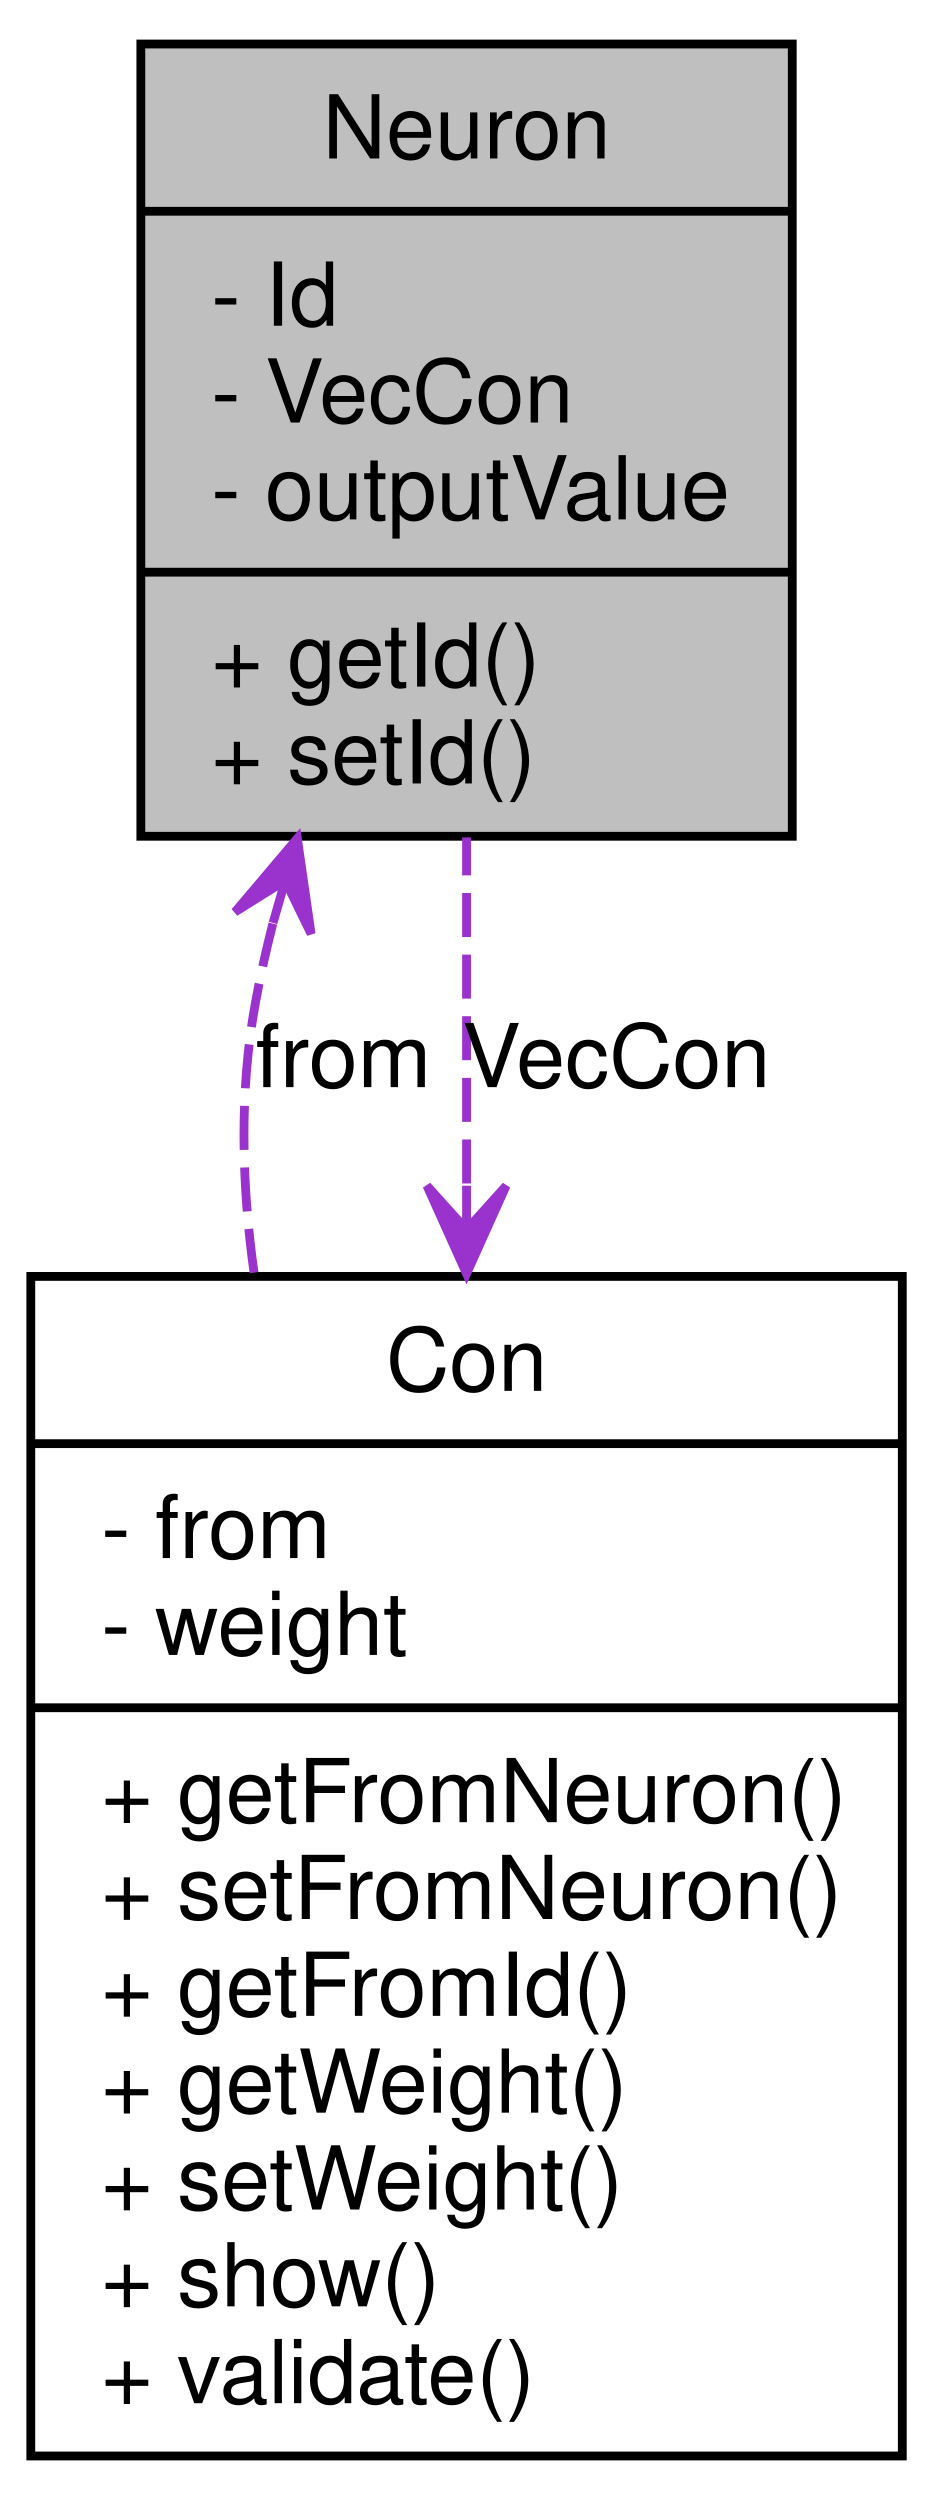
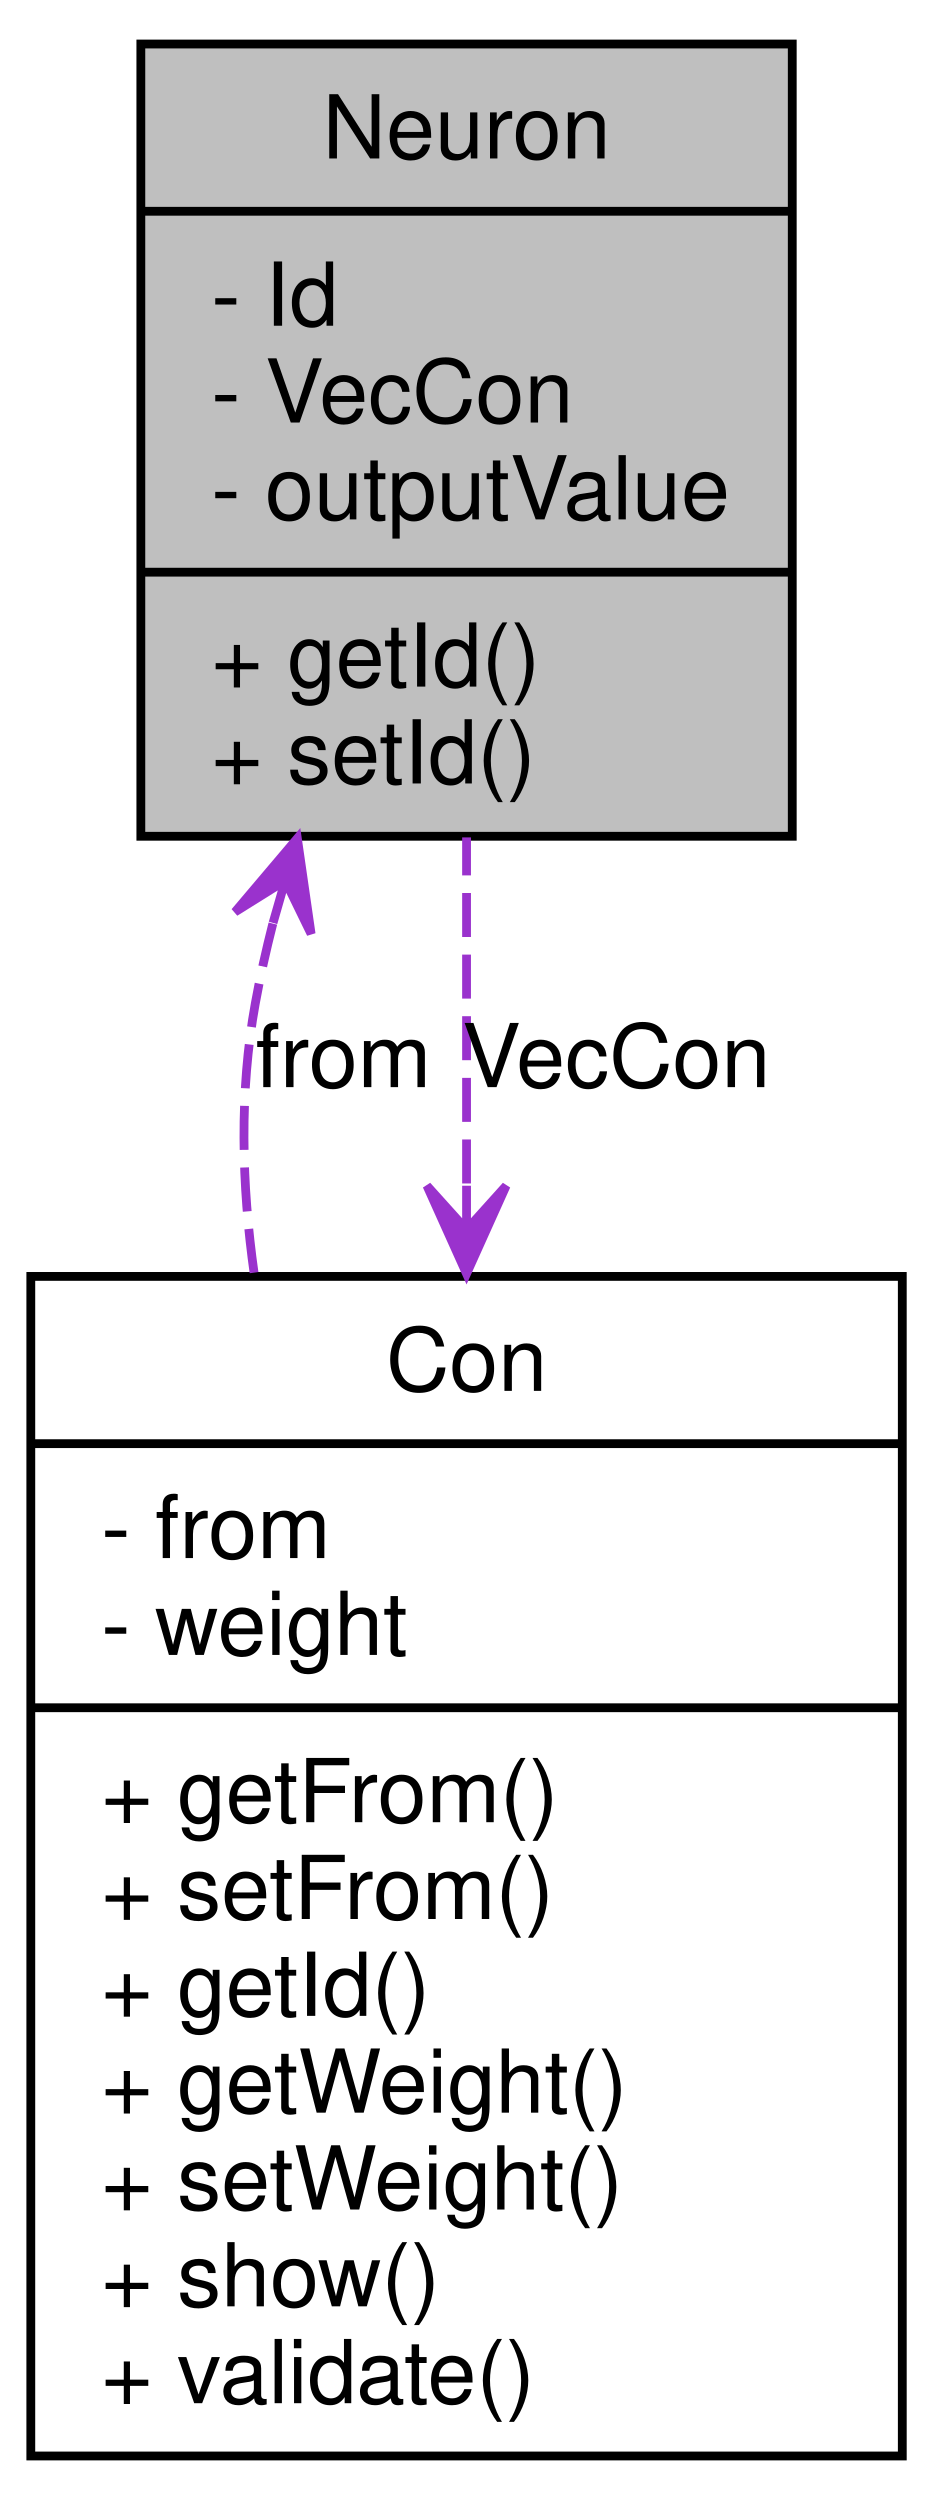
<svg xmlns="http://www.w3.org/2000/svg" xmlns:xlink="http://www.w3.org/1999/xlink" width="106pt" height="284pt" viewBox="0.00 0.00 106.00 284.00">
  <g id="graph1" class="graph" transform="scale(1 1) rotate(0) translate(4 280)">
    <polygon fill="white" stroke="white" points="-4,5 -4,-280 103,-280 103,5 -4,5" />
    <g id="node1" class="node">
      <polygon fill="#bfbfbf" stroke="black" points="12,-185 12,-275 86,-275 86,-185 12,-185" />
      <text text-anchor="middle" x="49" y="-262" font-family="Helvetica,sans-Serif" font-size="10.00">Neuron</text>
      <polyline fill="none" stroke="black" points="12,-256 86,-256 " />
      <text text-anchor="start" x="20" y="-243" font-family="Helvetica,sans-Serif" font-size="10.00">- Id</text>
      <text text-anchor="start" x="20" y="-232" font-family="Helvetica,sans-Serif" font-size="10.00">- VecCon</text>
      <text text-anchor="start" x="20" y="-221" font-family="Helvetica,sans-Serif" font-size="10.00">- outputValue</text>
      <polyline fill="none" stroke="black" points="12,-215 86,-215 " />
      <text text-anchor="start" x="20" y="-202" font-family="Helvetica,sans-Serif" font-size="10.00">+ getId()</text>
      <text text-anchor="start" x="20" y="-191" font-family="Helvetica,sans-Serif" font-size="10.00">+ setId()</text>
    </g>
    <g id="node2" class="node">
      <a xlink:href="class_con.html" target="_top" xlink:title="A class to handle the information needed to describe an input connection.">
        <polygon fill="white" stroke="black" points="-0.5,-1 -0.5,-135 98.5,-135 98.5,-1 -0.5,-1" />
        <text text-anchor="middle" x="49" y="-122" font-family="Helvetica,sans-Serif" font-size="10.00">Con</text>
        <polyline fill="none" stroke="black" points="-0.5,-116 98.5,-116 " />
        <text text-anchor="start" x="7.5" y="-103" font-family="Helvetica,sans-Serif" font-size="10.00">- from</text>
        <text text-anchor="start" x="7.5" y="-92" font-family="Helvetica,sans-Serif" font-size="10.00">- weight</text>
        <polyline fill="none" stroke="black" points="-0.5,-86 98.5,-86 " />
-         <text text-anchor="start" x="7.5" y="-73" font-family="Helvetica,sans-Serif" font-size="10.00">+ getFromNeuron()</text>
-         <text text-anchor="start" x="7.5" y="-62" font-family="Helvetica,sans-Serif" font-size="10.00">+ setFromNeuron()</text>
-         <text text-anchor="start" x="7.5" y="-51" font-family="Helvetica,sans-Serif" font-size="10.00">+ getFromId()</text>
+         <text text-anchor="start" x="7.5" y="-73" font-family="Helvetica,sans-Serif" font-size="10.00">+ getFrom()</text>
+         <text text-anchor="start" x="7.5" y="-62" font-family="Helvetica,sans-Serif" font-size="10.00">+ setFrom()</text>
+         <text text-anchor="start" x="7.5" y="-51" font-family="Helvetica,sans-Serif" font-size="10.00">+ getId()</text>
        <text text-anchor="start" x="7.5" y="-40" font-family="Helvetica,sans-Serif" font-size="10.00">+ getWeight()</text>
        <text text-anchor="start" x="7.5" y="-29" font-family="Helvetica,sans-Serif" font-size="10.00">+ setWeight()</text>
        <text text-anchor="start" x="7.5" y="-18" font-family="Helvetica,sans-Serif" font-size="10.00">+ show()</text>
        <text text-anchor="start" x="7.5" y="-7" font-family="Helvetica,sans-Serif" font-size="10.00">+ validate()</text>
      </a>
    </g>
    <g id="edge4" class="edge">
      <path fill="none" stroke="#9a32cd" stroke-dasharray="5,2" d="M26.996,-175.081C26.219,-172.037 25.544,-168.998 25,-166 23.187,-156.003 23.428,-145.506 24.884,-135.248" />
      <polygon fill="#9a32cd" stroke="#9a32cd" points="29.777,-184.767 22.692,-176.398 28.397,-179.962 27.017,-175.156 27.017,-175.156 27.017,-175.156 28.397,-179.962 31.342,-173.914 29.777,-184.767 29.777,-184.767" />
      <text text-anchor="middle" x="35" y="-156.5" font-family="Helvetica,sans-Serif" font-size="10.00">from</text>
    </g>
    <g id="edge2" class="edge">
      <path fill="none" stroke="#9a32cd" stroke-dasharray="5,2" d="M49,-145.558C49,-159.035 49,-172.639 49,-184.874" />
      <polygon fill="#9a32cd" stroke="#9a32cd" points="49,-135.303 53.5,-145.302 49,-140.303 49,-145.303 49,-145.303 49,-145.303 49,-140.303 44.5,-145.303 49,-135.303 49,-135.303" />
      <text text-anchor="middle" x="66" y="-156.5" font-family="Helvetica,sans-Serif" font-size="10.00">VecCon</text>
    </g>
  </g>
</svg>
